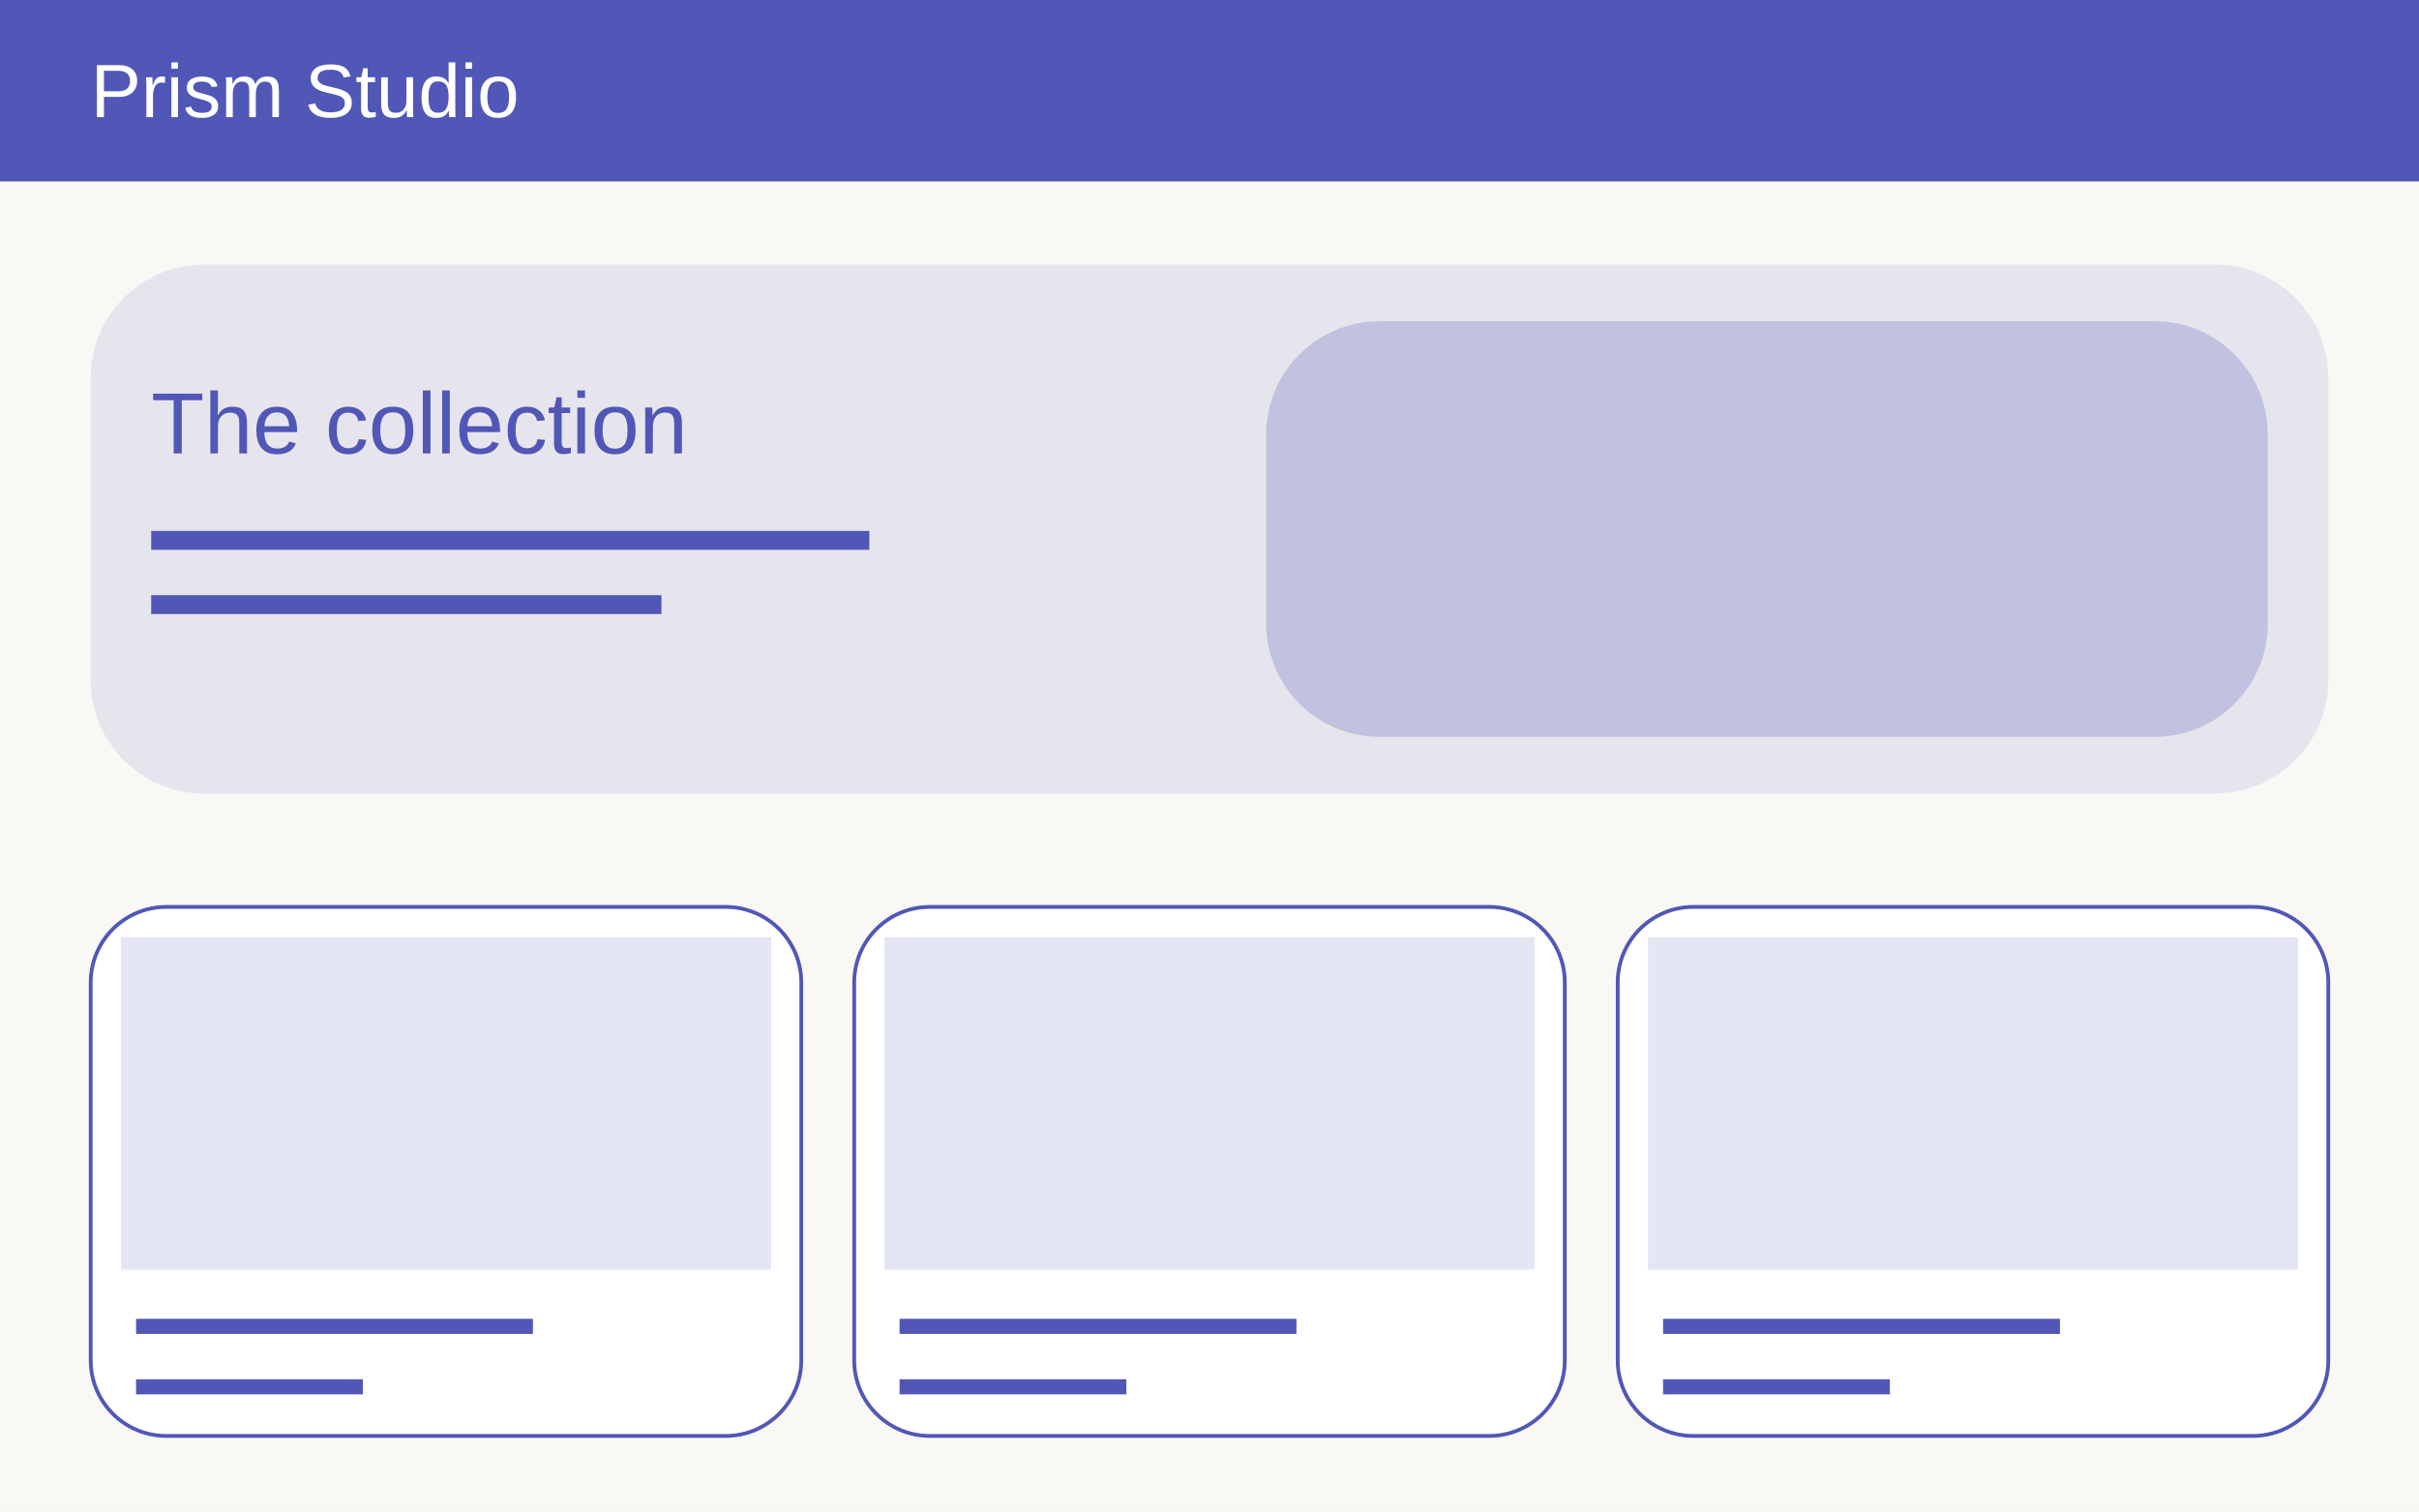
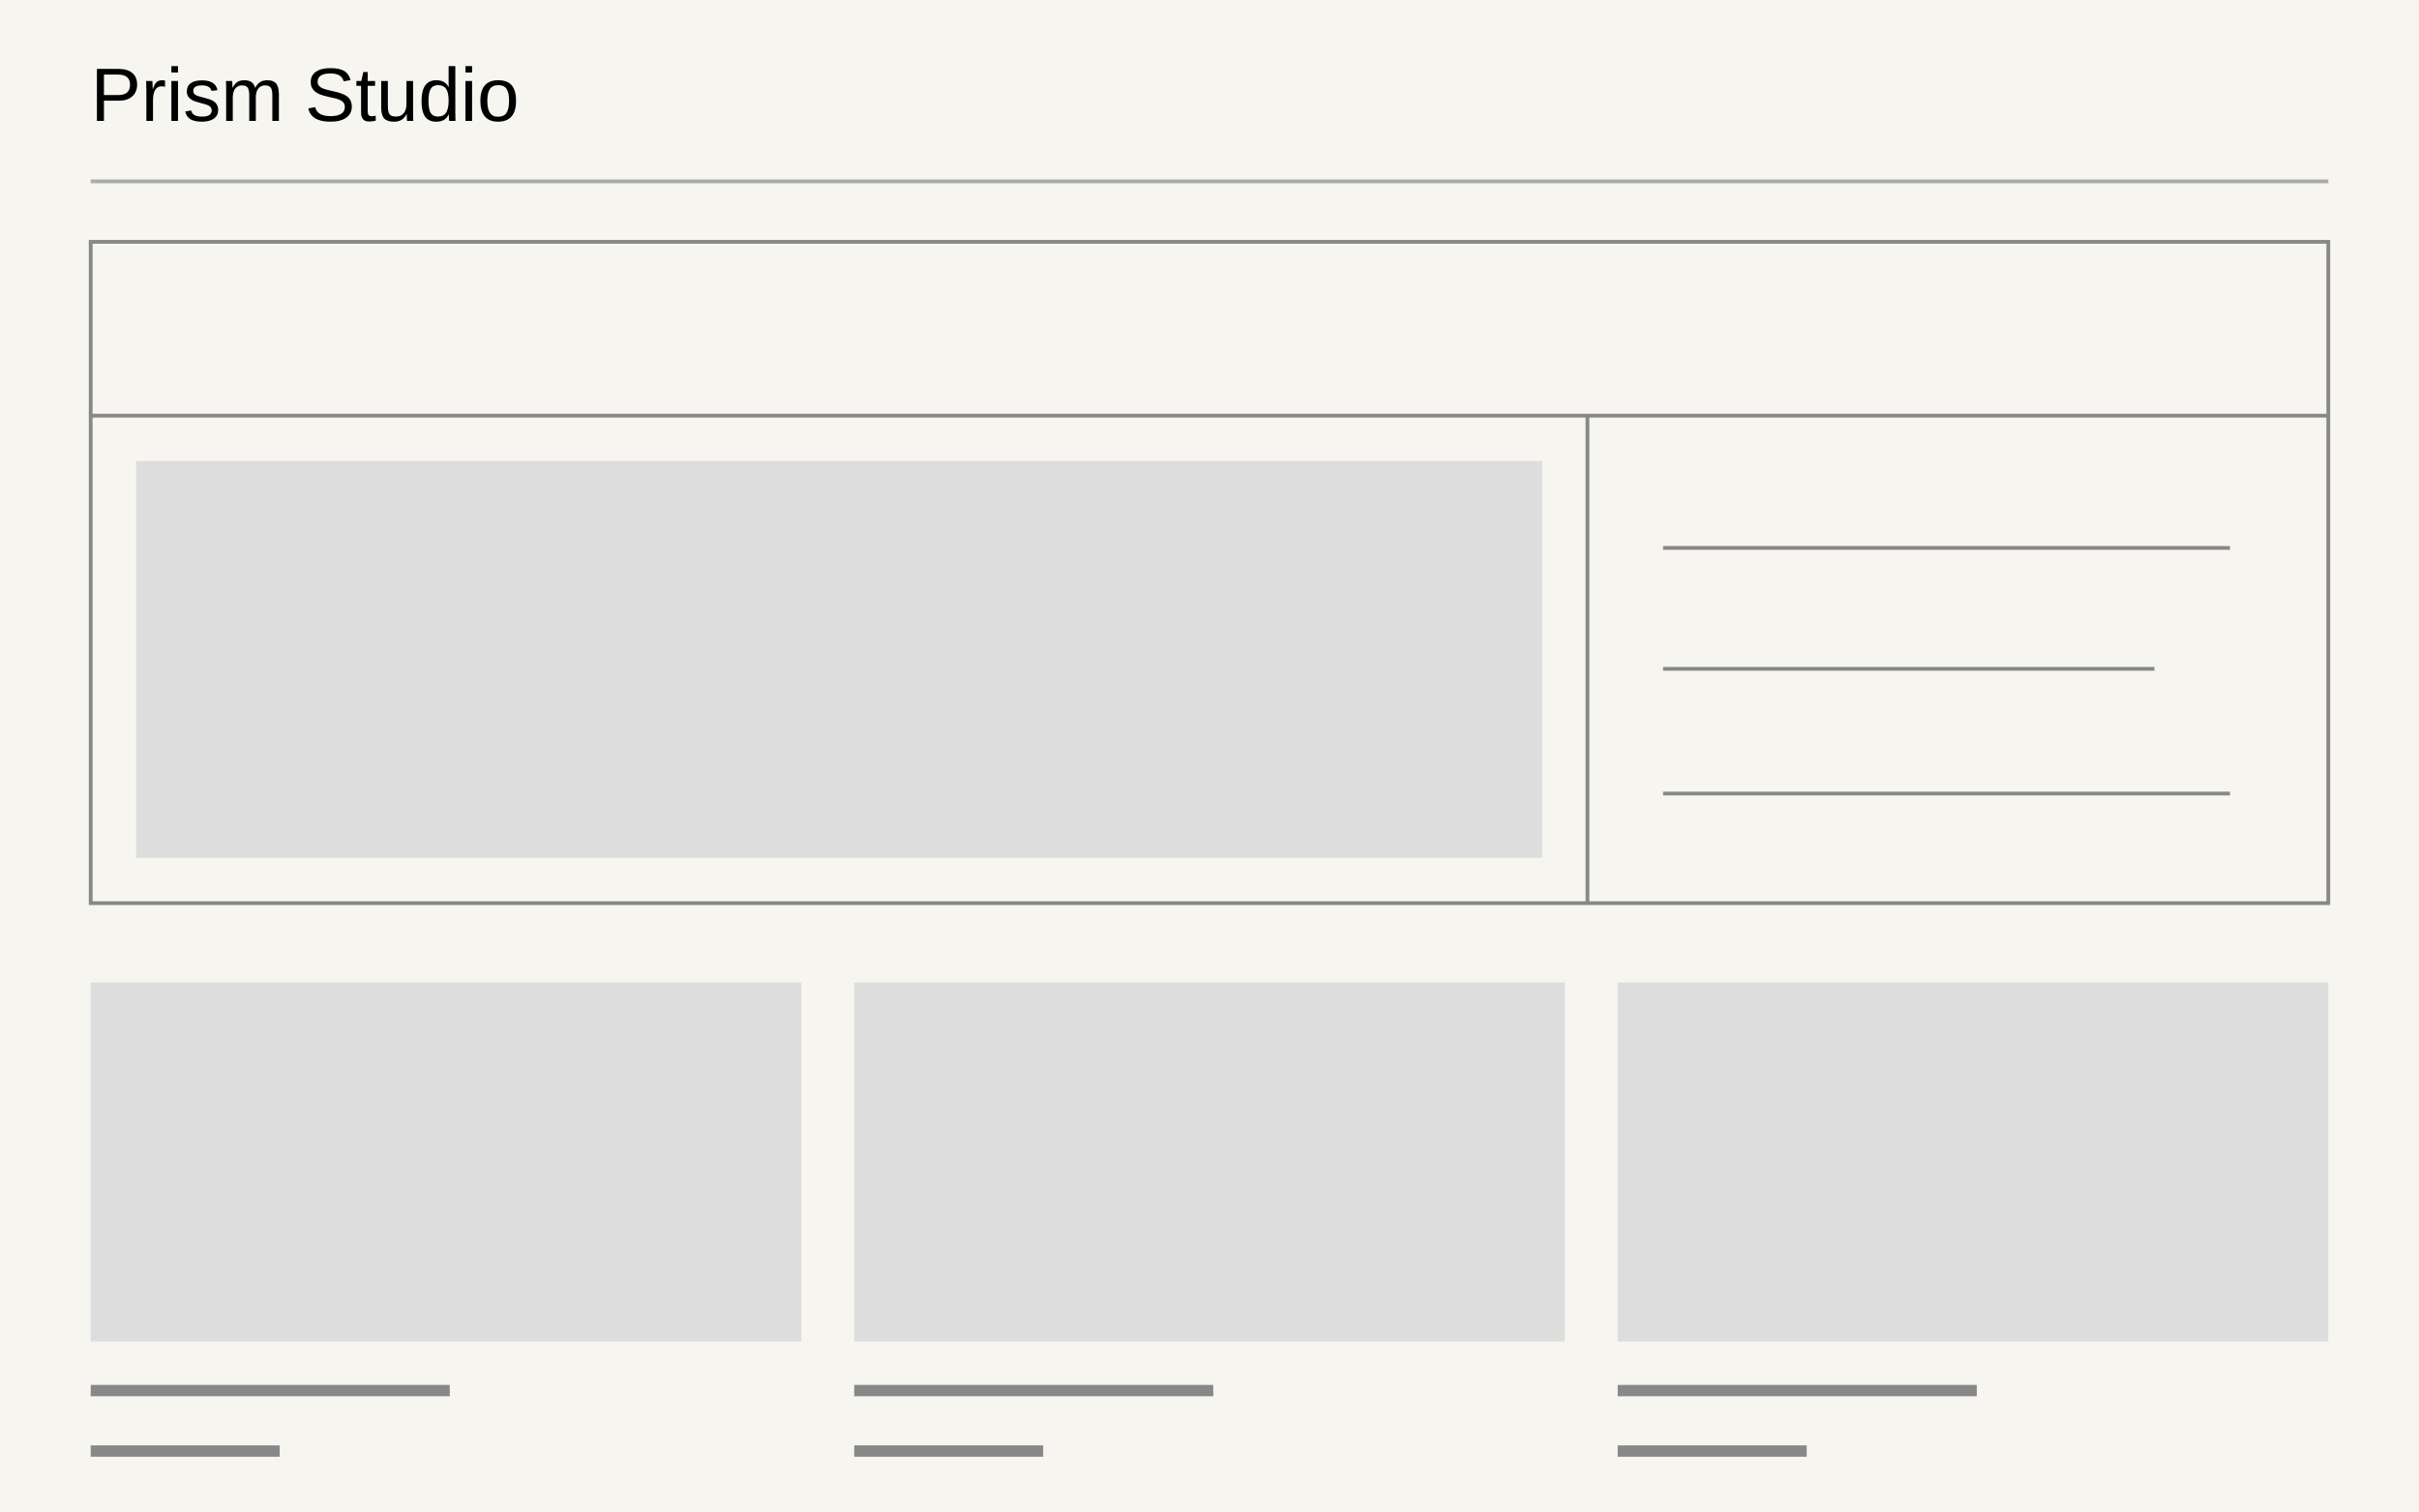
- <svg xmlns="http://www.w3.org/2000/svg" width="640" height="400" viewBox="0 0 640 400" role="img" aria-label="Prism Studio layout preview">
-   <rect width="640" height="400" fill="#faf8f5" />
-   <rect width="640" height="48" fill="#5057b6" />
-   <text x="24" y="31" font-family="Arial" font-size="20" fill="white">Prism Studio</text>
-   <g font-family="Arial">
-     <rect x="24" y="70" width="592" height="140" rx="30" fill="#5057b6" opacity=".12" />
-     <text x="40" y="120" font-size="23" fill="#5057b6">The collection</text>
-     <path d="M40 143h190M40 160h135" stroke="#5057b6" stroke-width="5" />
-     <rect x="335" y="85" width="265" height="110" rx="30" fill="#5057b6" opacity=".25" />
-     <rect x="24" y="240" width="188" height="140" rx="20" fill="white" stroke="#5057b6" />
-     <rect x="32" y="248" width="172" height="88" fill="#5057b6" opacity=".15" />
-     <path d="M36 351h105M36 367h60" stroke="#5057b6" stroke-width="4" />
-     <rect x="226" y="240" width="188" height="140" rx="20" fill="white" stroke="#5057b6" />
-     <rect x="234" y="248" width="172" height="88" fill="#5057b6" opacity=".15" />
-     <path d="M238 351h105M238 367h60" stroke="#5057b6" stroke-width="4" />
-     <rect x="428" y="240" width="188" height="140" rx="20" fill="white" stroke="#5057b6" />
-     <rect x="436" y="248" width="172" height="88" fill="#5057b6" opacity=".15" />
-     <path d="M440 351h105M440 367h60" stroke="#5057b6" stroke-width="4" />
-   </g>
+ <svg xmlns="http://www.w3.org/2000/svg" width="640" height="400" viewBox="0 0 640 400" role="img" aria-label="Prism Studio layout illustration">
+   <rect width="640" height="400" fill="#f7f5f0" />
+   <text x="24" y="32" font-family="Arial" font-size="20">Prism Studio</text>
+   <path d="M24 48H616" stroke="#aaa" />
+   <rect x="24" y="64" width="592" height="175" fill="none" stroke="#888" />
+   <path d="M24 110H616M420 110V239M440 145H590M440 177H570M440 210H590" stroke="#888" />
+   <rect x="36" y="122" width="372" height="105" fill="#ddd" />
+   <rect x="24" y="260" width="188" height="95" fill="#ddd" />
+   <path d="M24 368h95M24 384h50" stroke="#888" stroke-width="3" />
+   <rect x="226" y="260" width="188" height="95" fill="#ddd" />
+   <path d="M226 368h95M226 384h50" stroke="#888" stroke-width="3" />
+   <rect x="428" y="260" width="188" height="95" fill="#ddd" />
+   <path d="M428 368h95M428 384h50" stroke="#888" stroke-width="3" />
</svg>
